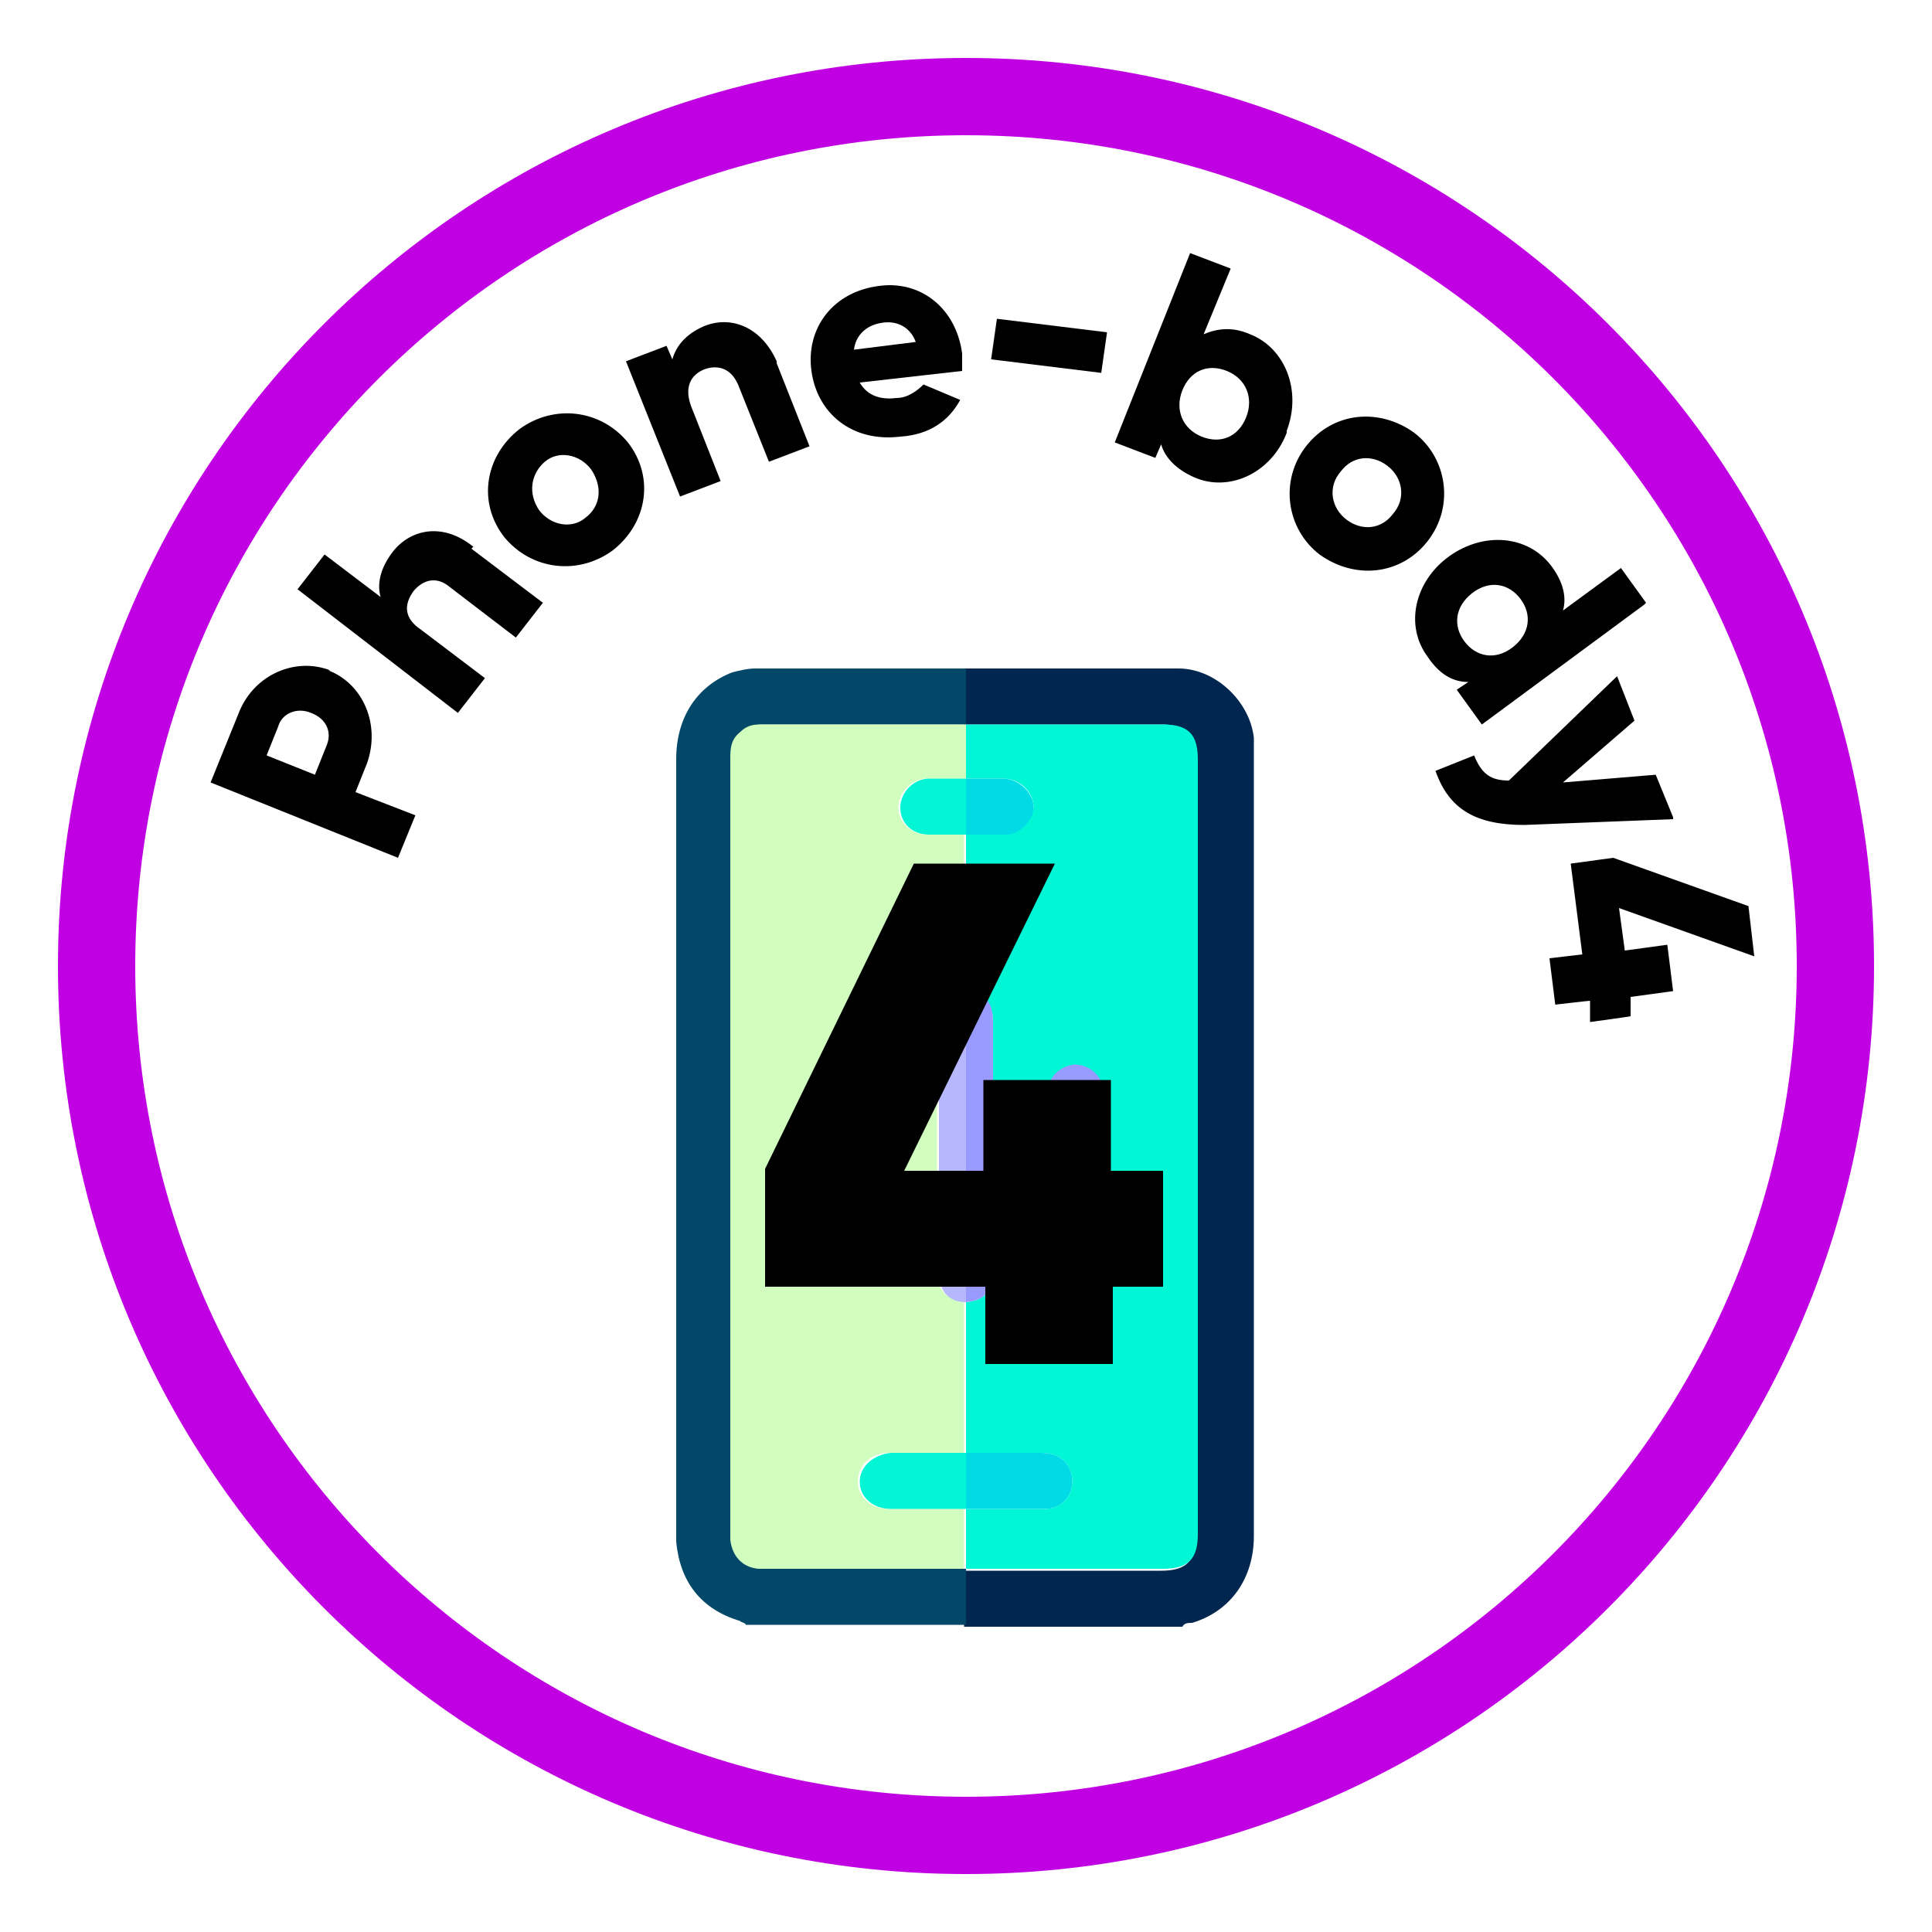
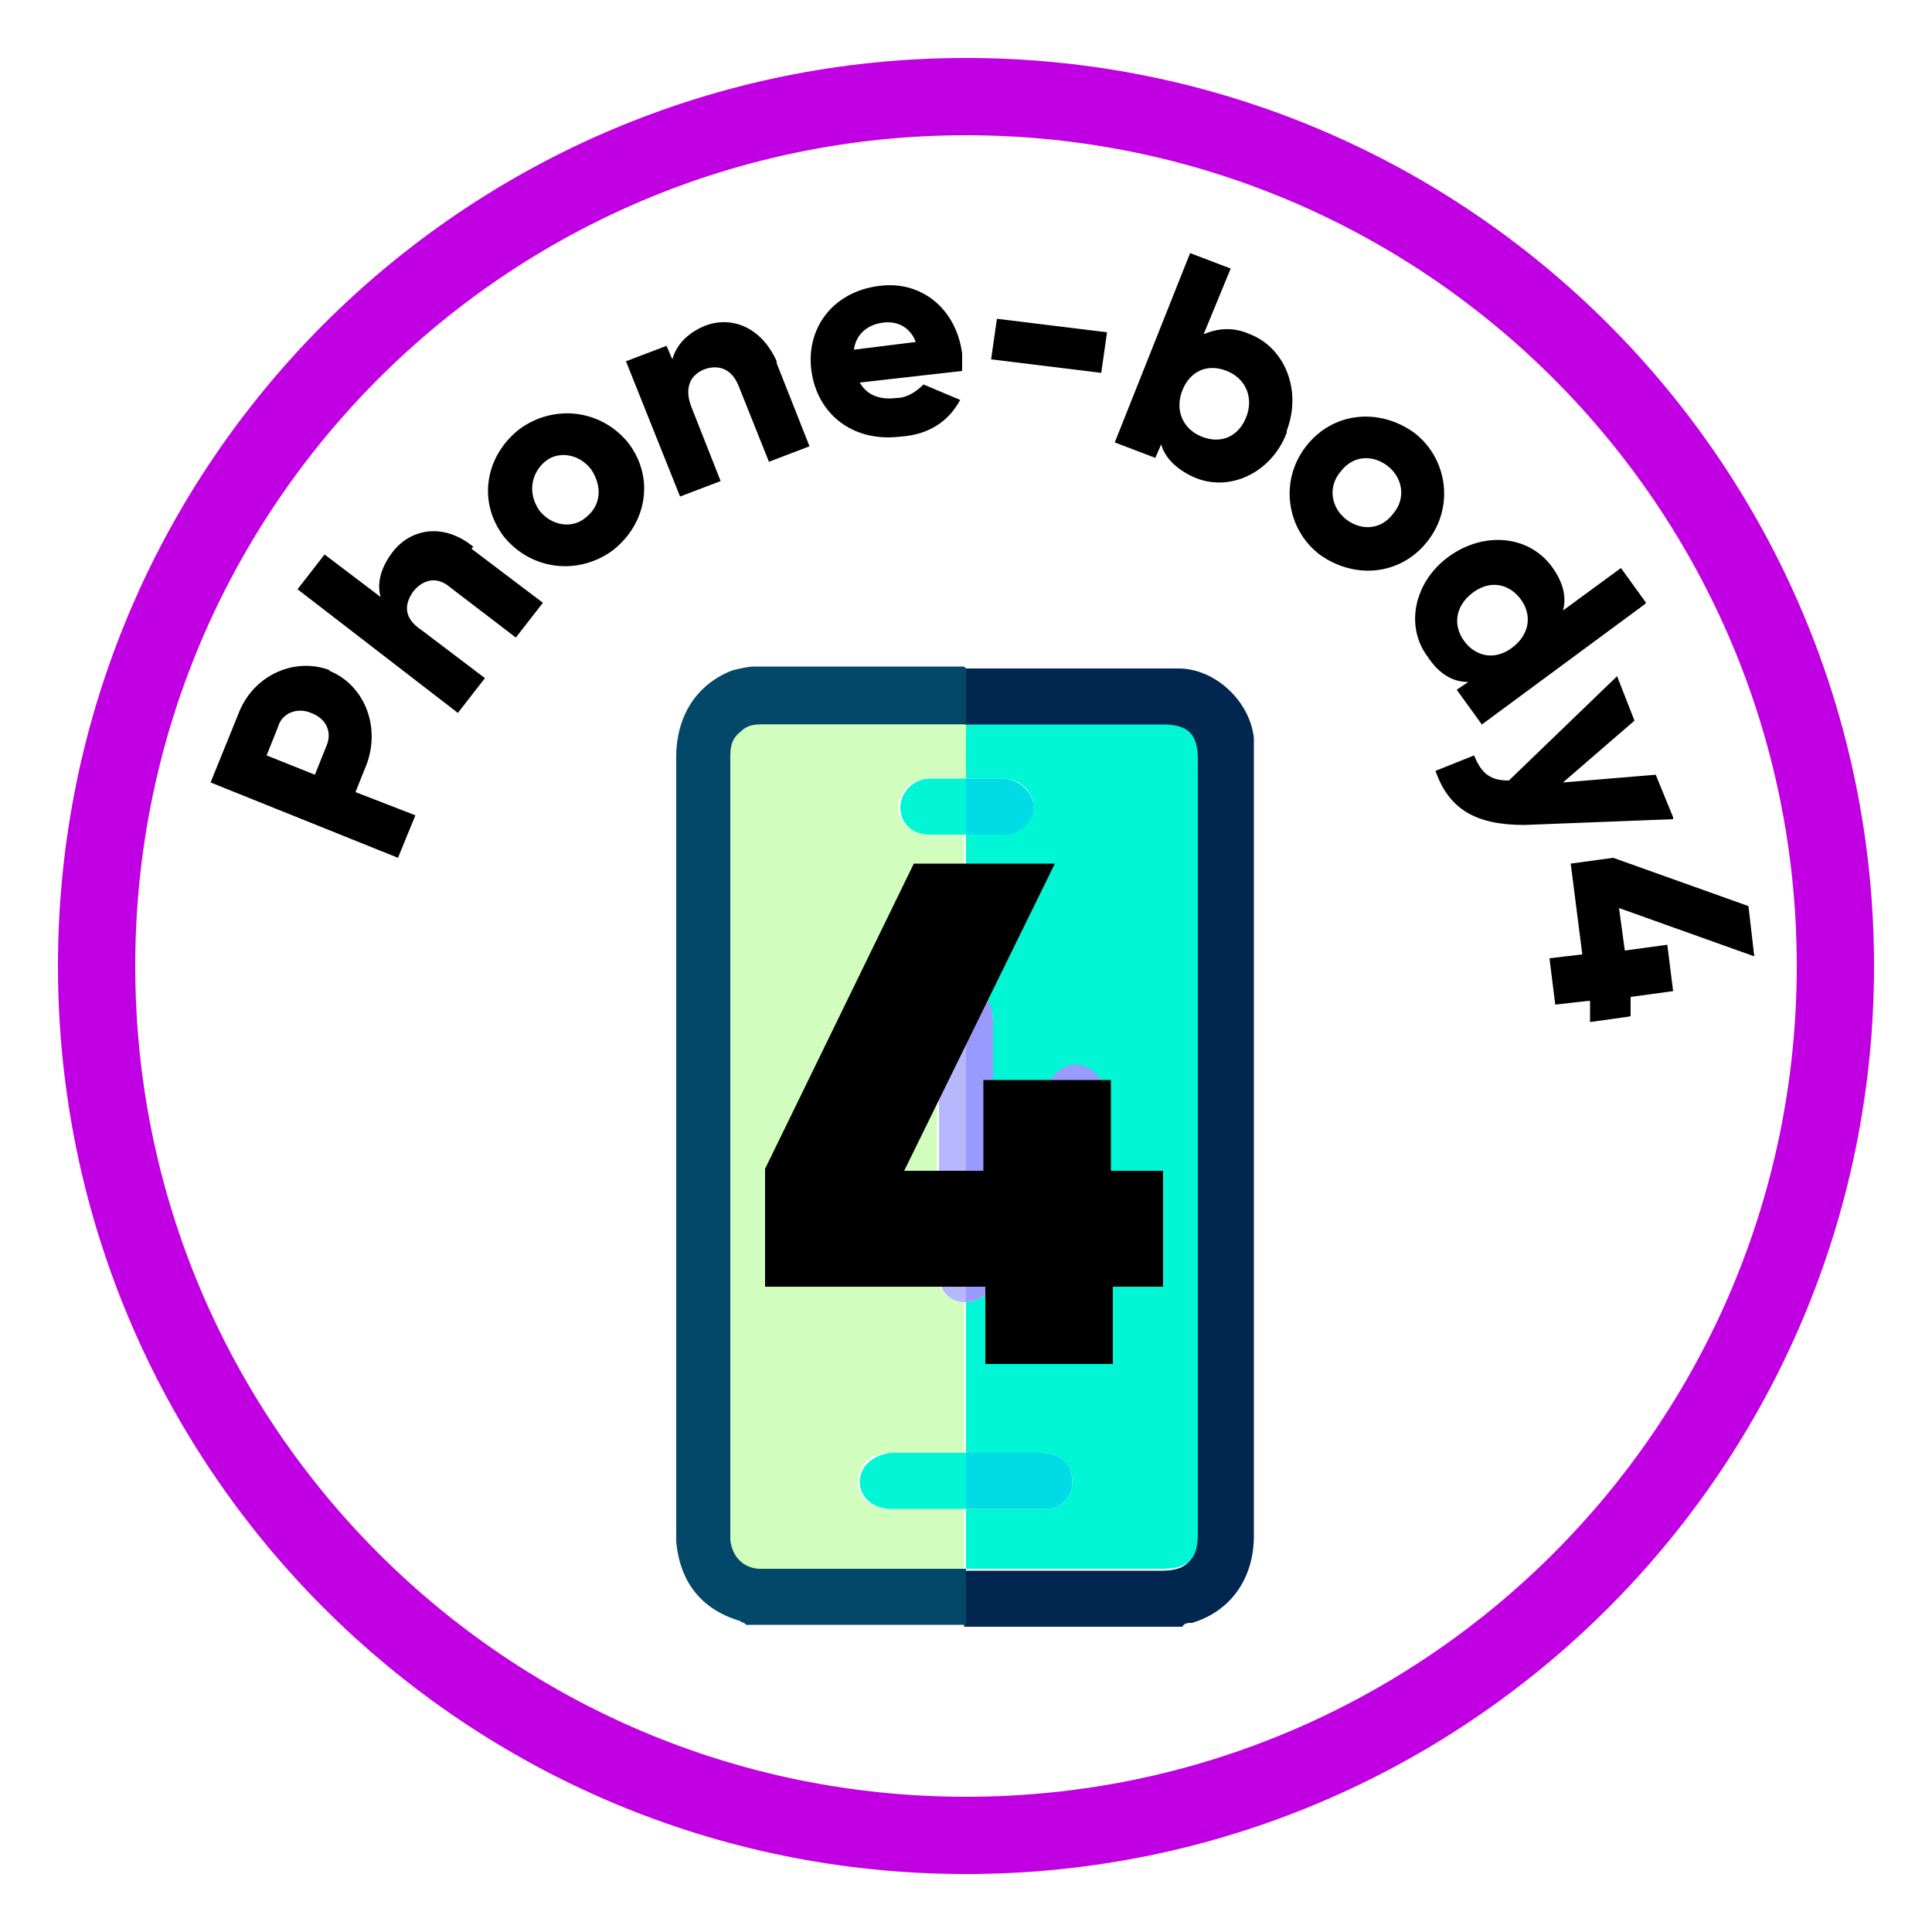
<svg xmlns="http://www.w3.org/2000/svg" id="Layer_1" viewBox="0 0 100 100">
  <defs>
    <style>.cls-1{fill:#d1fdbf;}.cls-2{fill:#999afe;}.cls-3{fill:none;stroke:#c000e2;stroke-miterlimit:10;stroke-width:4px;}.cls-4{fill:#00f6d5;}.cls-5{fill:#01264f;}.cls-6{fill:#034868;}.cls-7{fill:#02f6d5;}.cls-8{fill:#b7b7fe;}.cls-9{fill:#979bfd;}.cls-10{fill:#b8b8fd;}.cls-11{fill:#00dbe6;}</style>
  </defs>
-   <g>
-     <circle class="cls-3" cx="50" cy="50" r="45" />
-     <g>
-       <path class="cls-5" d="M50,34.6c3.7,0,7.3,0,11,0,1.9,0,3.7,1.7,3.9,3.6,0,.4,0,.9,0,1.3v40c0,2.2-1.2,3.9-3.2,4.5-.2,0-.4,0-.5,.2h-11.3v-2.9h10.2c1.3,0,1.8-.5,1.8-1.8V39.3c0-1.3-.5-1.8-1.8-1.8h-10.2s0-2.9,0-2.9Z" />
-       <path class="cls-6" d="M50,34.6v2.9h0c-3.5,0-7.1,0-10.6,0-.4,0-.7,.2-1,.4-.4,.4-.5,.9-.5,1.4v40.4c0,.9,.6,1.5,1.6,1.5,.7,0,1.5,0,2.2,0h8.3s0,0,0,0v2.9h-11.4c0-.1-.2-.1-.3-.2-2-.6-3.1-2-3.3-4.1,0-.2,0-.3,0-.5V39.3c0-2.2,1.1-3.8,2.9-4.5,.4-.1,.8-.2,1.2-.2,3.6,0,7.2,0,10.8,0Z" />
-       <path class="cls-4" d="M50,37.5h10.2c1.3,0,1.8,.5,1.8,1.8v40.1c0,1.3-.5,1.8-1.8,1.8h-10.2s0,0,0,0c0-1,0-2,0-3.1,1.4,0,2.7,0,4.1,0,.8,0,1.4-.6,1.4-1.4,0-.9-.6-1.5-1.6-1.5-1.3,0-2.6,0-3.9,0,0-2.6,0-5.2,0-7.8,1-.1,1.4-.6,1.4-1.6v-12.9c0-1-.5-1.5-1.4-1.6,0-2.7,0-5.4,0-8.1,.6,0,1.3,0,1.9,0,.9,0,1.5-.8,1.6-1.4,0-.8-.7-1.5-1.6-1.5-.6,0-1.3,0-1.9,0v-2.8h0Zm4.2,21.8v2.7c0,.9,.6,1.5,1.4,1.5,.8,0,1.5-.6,1.5-1.4,0,0,0,0,0,0,0-1.8,0-3.6,0-5.4,0-.8-.7-1.5-1.5-1.4,0,0,0,0,0,0-.8,0-1.4,.7-1.4,1.6,0,.9,0,1.7,0,2.6h0Z" />
-       <path class="cls-1" d="M50,37.5c0,.9,0,1.9,0,2.8h0c-.7,0-1.3,0-2,0-.8,0-1.5,.7-1.5,1.5,0,.8,.7,1.4,1.5,1.4,.6,0,1.3,0,1.9,0h0c0,2.7,0,5.4,0,8.1h0c-.9,0-1.4,.6-1.4,1.5v13.1c0,.9,.6,1.4,1.4,1.5h0s0,7.8,0,7.8h0c-1.3,0-2.6,0-3.9,0-.9,0-1.6,.6-1.6,1.5,0,.8,.7,1.4,1.6,1.4h3.9c0,1,0,2,0,3.1h-8.3c-.7,0-1.5,0-2.2,0-.9,0-1.5-.6-1.6-1.5V39.3c0-.5,0-1,.5-1.4,.3-.3,.6-.4,1-.4,3.5,0,7.1,0,10.6,0Zm-4.2,21.9v-2.8c0-.2,0-.5-.2-.6-.3-.5-1-.9-1.5-.7-.8,.2-1.2,.7-1.2,1.5,0,1.8,0,3.5,0,5.3,0,.8,.7,1.5,1.5,1.5,.9,0,1.4-.6,1.4-1.6,0-.9,0-1.7,0-2.6Z" />
-       <path class="cls-2" d="M50,51.3c1,0,1.4,.6,1.4,1.6v12.9c0,1-.4,1.5-1.4,1.6h0c0-2.8,0-5.6,0-8.3s0-5.2,0-7.8h0Z" />
-       <path class="cls-9" d="M54.2,59.3v-2.6c0-.9,.6-1.5,1.4-1.6,.8,0,1.5,.6,1.5,1.4,0,0,0,0,0,0,0,1.8,0,3.6,0,5.4,0,.8-.7,1.4-1.5,1.4,0,0,0,0,0,0-.8,0-1.4-.7-1.4-1.5v-2.7h0Z" />
-       <path class="cls-11" d="M50,75.2c1.3,0,2.6,0,3.9,0,1,0,1.6,.6,1.6,1.5,0,.8-.6,1.4-1.4,1.4-1.4,0-2.7,0-4.1,0h0c0-1,0-2,0-2.9h0Z" />
-       <path class="cls-11" d="M50,40.3h1.9c.8,0,1.6,.7,1.6,1.5,0,.6-.7,1.5-1.6,1.4-.6,0-1.3,0-1.9,0h0v-2.9s0,0,0,0Z" />
-       <path class="cls-8" d="M50,51.3c0,2.6,0,5.2,0,7.8,0,2.8,0,5.5,0,8.3-.9,0-1.4-.6-1.4-1.5,0-4.4,0-8.7,0-13.1,0-.9,.5-1.4,1.4-1.5Z" />
-       <path class="cls-10" d="M45.7,59.4v2.6c0,.9-.5,1.5-1.4,1.6-.7,0-1.5-.6-1.5-1.5,0-1.8,0-3.5,0-5.3,0-.8,.5-1.3,1.2-1.5,.5-.1,1.2,.2,1.5,.7,.1,.2,.2,.4,.2,.6,0,.9,0,1.8,0,2.8Z" />
-       <path class="cls-7" d="M50,75.2c0,1,0,2,0,2.9h-3.9c-.9,0-1.6-.6-1.6-1.4s.7-1.4,1.6-1.5c1.3,0,2.6,0,3.9,0Z" />
-       <path class="cls-7" d="M50,40.3v2.9c-.7,0-1.3,0-1.9,0-.9,0-1.5-.6-1.5-1.4,0-.8,.7-1.5,1.5-1.5,.7,0,1.3,0,2,0Z" />
-     </g>
-     <g>
-       <path d="M17,34.7c1.8,.7,2.7,2.8,2,4.8l-.6,1.5,3.1,1.2-.9,2.2-9.7-3.9,1.5-3.7c.8-1.9,2.9-2.8,4.7-2.1Zm-.9,2.2c-.7-.3-1.5,0-1.7,.7l-.6,1.5,2.5,1,.6-1.5c.3-.7,0-1.4-.8-1.7Z" />
-       <path d="M24.4,28.4l3.7,2.8-1.4,1.8-3.4-2.6c-.7-.6-1.4-.4-1.9,.2-.5,.7-.5,1.4,.4,2l3.3,2.5-1.4,1.8-8.3-6.4,1.4-1.8,2.9,2.2c-.2-.7,0-1.5,.6-2.3,.9-1.2,2.6-1.6,4.2-.3Z" />
-       <path d="M26.1,27.8c-1.4-1.8-1-4.2,.8-5.6,1.8-1.3,4.2-1,5.6,.7,1.4,1.8,1,4.2-.8,5.6-1.8,1.3-4.2,1-5.6-.7Zm4.5-3.5c-.6-.8-1.7-1-2.4-.4s-.9,1.6-.3,2.5c.6,.8,1.7,1,2.4,.4,.8-.6,.9-1.6,.3-2.5Z" />
-       <path d="M40.2,18.8l1.7,4.3-2.1,.8-1.6-4c-.4-.9-1.1-1-1.7-.8-.8,.3-1.1,1-.7,2l1.5,3.8-2.1,.8-2.8-7,2.1-.8,.3,.7c.2-.7,.7-1.3,1.6-1.7,1.4-.6,3,0,3.8,1.8Z" />
-       <path d="M46.4,20.6c.6,0,1.1-.4,1.4-.7l1.9,.8c-.6,1.1-1.6,1.8-3.1,1.9-2.5,.3-4.3-1.2-4.6-3.4-.3-2.2,1.1-4.1,3.5-4.4,2.2-.3,4,1.2,4.3,3.5,0,.3,0,.6,0,.9l-5.3,.6c.4,.7,1.1,.9,1.9,.8Zm1-2.9c-.3-.8-1-1.1-1.7-1-.8,.1-1.4,.6-1.5,1.4l3.2-.4Z" />
-       <path d="M51.6,16.5l5.7,.7-.3,2.1-5.7-.7,.3-2.1Z" />
-       <path d="M66.6,22.4c-.8,2.1-3,3.1-4.8,2.3-.9-.4-1.5-1-1.7-1.7l-.3,.7-2.1-.8,3.9-9.8,2.1,.8-1.4,3.4c.7-.3,1.5-.4,2.4,0,1.8,.7,2.7,2.9,1.9,5Zm-2.1-.8c.4-1,0-2-1-2.4-1-.4-1.9,0-2.3,1-.4,1,0,2,1,2.4s1.9,0,2.3-1Z" />
-       <path d="M67.6,23.1c1.4-1.8,3.8-2,5.6-.7,1.7,1.3,2.1,3.8,.7,5.6-1.4,1.8-3.8,2-5.6,.7-1.7-1.3-2.1-3.8-.7-5.6Zm4.5,3.5c.7-.8,.5-1.9-.3-2.5-.8-.6-1.8-.5-2.4,.3-.7,.8-.5,1.9,.3,2.5,.8,.6,1.8,.5,2.4-.3Z" />
-       <path d="M85.1,31.3l-8.4,6.2-1.3-1.8,.6-.4c-.8,0-1.5-.4-2.1-1.3-1.2-1.6-.7-3.9,1.1-5.2,1.8-1.3,4.1-1.1,5.3,.5,.6,.8,.8,1.6,.6,2.3l3-2.2,1.3,1.8Zm-6.8,2.2c.9-.7,1-1.7,.4-2.5-.6-.8-1.6-1-2.5-.3-.9,.7-1,1.7-.4,2.5,.6,.8,1.6,1,2.5,.3Z" />
-       <path d="M86.6,42.4l-7.7,.3c-2.5,0-3.9-.8-4.6-2.8l2-.8c.4,1,.9,1.3,1.8,1.3l5.6-5.4,.9,2.3-3.7,3.2,4.8-.4,.9,2.2Z" />
-       <path d="M82.3,52.8v-1c-.1,0-1.8,.2-1.8,.2l-.3-2.4,1.7-.2-.6-4.7,2.2-.3,7,2.5,.3,2.6-7-2.5,.3,2.2,2.2-.3,.3,2.4-2.2,.3v1c.1,0-2.1,.3-2.1,.3Z" />
-     </g>
-   </g>
-   <path d="M60.2,60.6v6h-2.6v4h-6.6v-4h-11.4v-6.1l7.7-15.8h7.3l-7.8,15.9h4.1v-4.7h6.6v4.7h2.6Z" />
+   <circle class="cls-3" cx="50" cy="50" r="45" />
+   <path class="cls-5" d="m50,34.6c3.7,0,7.3,0,11,0,1.9,0,3.7,1.7,3.9,3.6,0,.4,0,.9,0,1.3v40c0,2.2-1.2,3.9-3.2,4.5-.2,0-.4,0-.5.2h-11.3v-2.9h10.2c1.3,0,1.8-.5,1.8-1.8v-40.1c0-1.3-.5-1.8-1.8-1.8h-10.2s0-2.9,0-2.9Z" />
+   <path class="cls-6" d="m50,34.6v2.9h0c-3.5,0-7.1,0-10.6,0-.4,0-.7.2-1,.4-.4.4-.5.9-.5,1.4v40.4c0,.9.6,1.5,1.6,1.5.7,0,1.5,0,2.2,0h8.3s0,0,0,0v2.9h-11.4c0-.1-.2-.1-.3-.2-2-.6-3.1-2-3.3-4.1,0-.2,0-.3,0-.5v-40.1c0-2.2,1.1-3.8,2.9-4.5.4-.1.8-.2,1.2-.2,3.6,0,7.2,0,10.8,0Z" />
+   <path class="cls-4" d="m50,37.5h10.2c1.3,0,1.8.5,1.8,1.8v40.1c0,1.3-.5,1.8-1.8,1.8h-10.2s0,0,0,0c0-1,0-2,0-3.1,1.4,0,2.7,0,4.1,0,.8,0,1.4-.6,1.4-1.4,0-.9-.6-1.5-1.6-1.5-1.3,0-2.6,0-3.9,0,0-2.6,0-5.2,0-7.8,1-.1,1.4-.6,1.4-1.6v-12.9c0-1-.5-1.5-1.4-1.6,0-2.7,0-5.4,0-8.1.6,0,1.3,0,1.9,0,.9,0,1.5-.8,1.6-1.4,0-.8-.7-1.5-1.6-1.5-.6,0-1.3,0-1.9,0v-2.8h0Zm4.2,21.9v2.7c0,.9.6,1.5,1.4,1.5.8,0,1.5-.6,1.5-1.4,0,0,0,0,0,0,0-1.8,0-3.6,0-5.4,0-.8-.7-1.5-1.5-1.4,0,0,0,0,0,0-.8,0-1.4.7-1.4,1.6,0,.9,0,1.7,0,2.6h0Z" />
+   <path class="cls-1" d="m50,37.5c0,.9,0,1.9,0,2.8h0c-.7,0-1.3,0-2,0-.8,0-1.5.7-1.5,1.5,0,.8.7,1.4,1.5,1.4.6,0,1.3,0,1.9,0h0c0,2.7,0,5.4,0,8.1h0c-.9,0-1.4.6-1.4,1.5v13.1c0,.9.6,1.4,1.4,1.5h0s0,7.8,0,7.8h0c-1.3,0-2.6,0-3.9,0-.9,0-1.6.6-1.6,1.5,0,.8.7,1.4,1.6,1.4h3.9c0,1,0,2,0,3.1h-8.3c-.7,0-1.5,0-2.2,0-.9,0-1.5-.6-1.6-1.5v-40.4c0-.5,0-1,.5-1.4.3-.3.6-.4,1-.4,3.5,0,7.1,0,10.6,0Zm-4.2,21.9v-2.8c0-.2,0-.5-.2-.6-.3-.5-1-.9-1.5-.7-.8.2-1.2.7-1.2,1.5,0,1.8,0,3.5,0,5.3,0,.8.7,1.5,1.5,1.5.9,0,1.4-.6,1.4-1.6,0-.9,0-1.7,0-2.6Z" />
+   <path class="cls-2" d="m50,51.3c1,0,1.4.6,1.4,1.6v12.9c0,1-.4,1.5-1.4,1.6h0c0-2.8,0-5.6,0-8.3s0-5.2,0-7.8h0Z" />
+   <path class="cls-9" d="m54.2,59.3v-2.6c0-.9.6-1.5,1.4-1.6.8,0,1.5.6,1.5,1.4,0,0,0,0,0,0,0,1.8,0,3.6,0,5.4,0,.8-.7,1.4-1.5,1.4,0,0,0,0,0,0-.8,0-1.4-.7-1.4-1.5v-2.7h0Z" />
+   <path class="cls-11" d="m50,75.2c1.3,0,2.6,0,3.9,0,1,0,1.6.6,1.6,1.5,0,.8-.6,1.4-1.4,1.4-1.4,0-2.7,0-4.1,0h0c0-1,0-2,0-2.9h0Z" />
+   <path class="cls-11" d="m50,40.3h1.9c.8,0,1.6.7,1.6,1.5,0,.6-.7,1.5-1.6,1.4-.6,0-1.3,0-1.9,0h0v-2.9s0,0,0,0Z" />
+   <path class="cls-8" d="m50,51.3c0,2.6,0,5.2,0,7.8,0,2.8,0,5.5,0,8.3-.9,0-1.4-.6-1.4-1.5,0-4.4,0-8.7,0-13.1,0-.9.5-1.4,1.4-1.5Z" />
+   <path class="cls-10" d="m45.7,59.4v2.6c0,.9-.5,1.5-1.4,1.6-.7,0-1.5-.6-1.5-1.5,0-1.8,0-3.5,0-5.3,0-.8.5-1.3,1.2-1.5.5-.1,1.2.2,1.5.7.1.2.2.4.2.6,0,.9,0,1.8,0,2.8Z" />
+   <path class="cls-7" d="m50,75.2c0,1,0,2,0,2.9h-3.9c-.9,0-1.6-.6-1.6-1.4s.7-1.4,1.6-1.5c1.3,0,2.6,0,3.9,0Z" />
+   <path class="cls-7" d="m50,40.3v2.9c-.7,0-1.3,0-1.9,0-.9,0-1.5-.6-1.5-1.4,0-.8.7-1.5,1.5-1.5.7,0,1.3,0,2,0Z" />
+   <path d="m17,34.7c1.8.7,2.7,2.8,2,4.8l-.6,1.5,3.1,1.2-.9,2.2-9.7-3.9,1.5-3.7c.8-1.9,2.9-2.8,4.7-2.1Zm-.9,2.2c-.7-.3-1.5,0-1.7.7l-.6,1.5,2.5,1,.6-1.5c.3-.7,0-1.4-.8-1.7Z" />
+   <path d="m24.4,28.4l3.7,2.8-1.4,1.8-3.4-2.6c-.7-.6-1.4-.4-1.9.2-.5.7-.5,1.4.4,2l3.3,2.5-1.4,1.8-8.3-6.4,1.4-1.8,2.9,2.2c-.2-.7,0-1.5.6-2.3.9-1.2,2.6-1.6,4.2-.3Z" />
+   <path d="m26.1,27.8c-1.4-1.8-1-4.2.8-5.6,1.8-1.3,4.2-1,5.6.7,1.4,1.8,1,4.2-.8,5.6-1.8,1.3-4.2,1-5.6-.7Zm4.5-3.5c-.6-.8-1.7-1-2.4-.4s-.9,1.6-.3,2.5c.6.8,1.7,1,2.4.4.8-.6.9-1.6.3-2.5Z" />
+   <path d="m40.2,18.8l1.7,4.3-2.1.8-1.6-4c-.4-.9-1.1-1-1.7-.8-.8.3-1.1,1-.7,2l1.5,3.8-2.1.8-2.8-7,2.1-.8.3.7c.2-.7.7-1.3,1.6-1.7,1.4-.6,3,0,3.8,1.8Z" />
+   <path d="m46.4,20.6c.6,0,1.1-.4,1.4-.7l1.9.8c-.6,1.1-1.6,1.8-3.1,1.9-2.5.3-4.3-1.2-4.6-3.4-.3-2.2,1.1-4.1,3.5-4.4,2.2-.3,4,1.2,4.3,3.5,0,.3,0,.6,0,.9l-5.3.6c.4.7,1.1.9,1.9.8Zm1-2.9c-.3-.8-1-1.1-1.7-1-.8.1-1.4.6-1.5,1.4l3.2-.4Z" />
+   <path d="m51.6,16.5l5.7.7-.3,2.1-5.7-.7.3-2.1Z" />
+   <path d="m66.6,22.4c-.8,2.1-3,3.1-4.8,2.3-.9-.4-1.5-1-1.7-1.7l-.3.7-2.1-.8,3.9-9.8,2.1.8-1.4,3.4c.7-.3,1.5-.4,2.4,0,1.8.7,2.7,2.9,1.9,5Zm-2.1-.8c.4-1,0-2-1-2.4-1-.4-1.9,0-2.3,1-.4,1,0,2,1,2.4s1.9,0,2.3-1Z" />
+   <path d="m67.6,23.1c1.4-1.8,3.8-2,5.6-.7,1.7,1.3,2.1,3.8.7,5.6-1.4,1.8-3.8,2-5.6.7-1.7-1.3-2.1-3.8-.7-5.6Zm4.5,3.5c.7-.8.5-1.9-.3-2.5-.8-.6-1.8-.5-2.4.3-.7.8-.5,1.9.3,2.5.8.6,1.8.5,2.4-.3Z" />
+   <path d="m85.1,31.3l-8.4,6.2-1.3-1.8.6-.4c-.8,0-1.5-.4-2.1-1.3-1.2-1.6-.7-3.9,1.1-5.2,1.8-1.3,4.1-1.1,5.3.5.6.8.8,1.6.6,2.3l3-2.2,1.3,1.8Zm-6.8,2.2c.9-.7,1-1.7.4-2.5-.6-.8-1.6-1-2.5-.3-.9.7-1,1.7-.4,2.5.6.8,1.6,1,2.5.3Z" />
+   <path d="m86.6,42.4l-7.7.3c-2.5,0-3.9-.8-4.6-2.8l2-.8c.4,1,.9,1.3,1.8,1.3l5.6-5.4.9,2.3-3.7,3.2,4.8-.4.9,2.2Z" />
+   <path d="m82.3,52.8v-1c-.1,0-1.8.2-1.8.2l-.3-2.4,1.7-.2-.6-4.7,2.2-.3,7,2.5.3,2.6-7-2.5.3,2.2,2.2-.3.3,2.4-2.2.3v1c.1,0-2.1.3-2.1.3Z" />
+   <path d="m60.2,60.6v6h-2.6v4h-6.6v-4h-11.4v-6.1l7.7-15.8h7.3l-7.8,15.9h4.1v-4.7h6.6v4.7h2.6Z" />
</svg>
